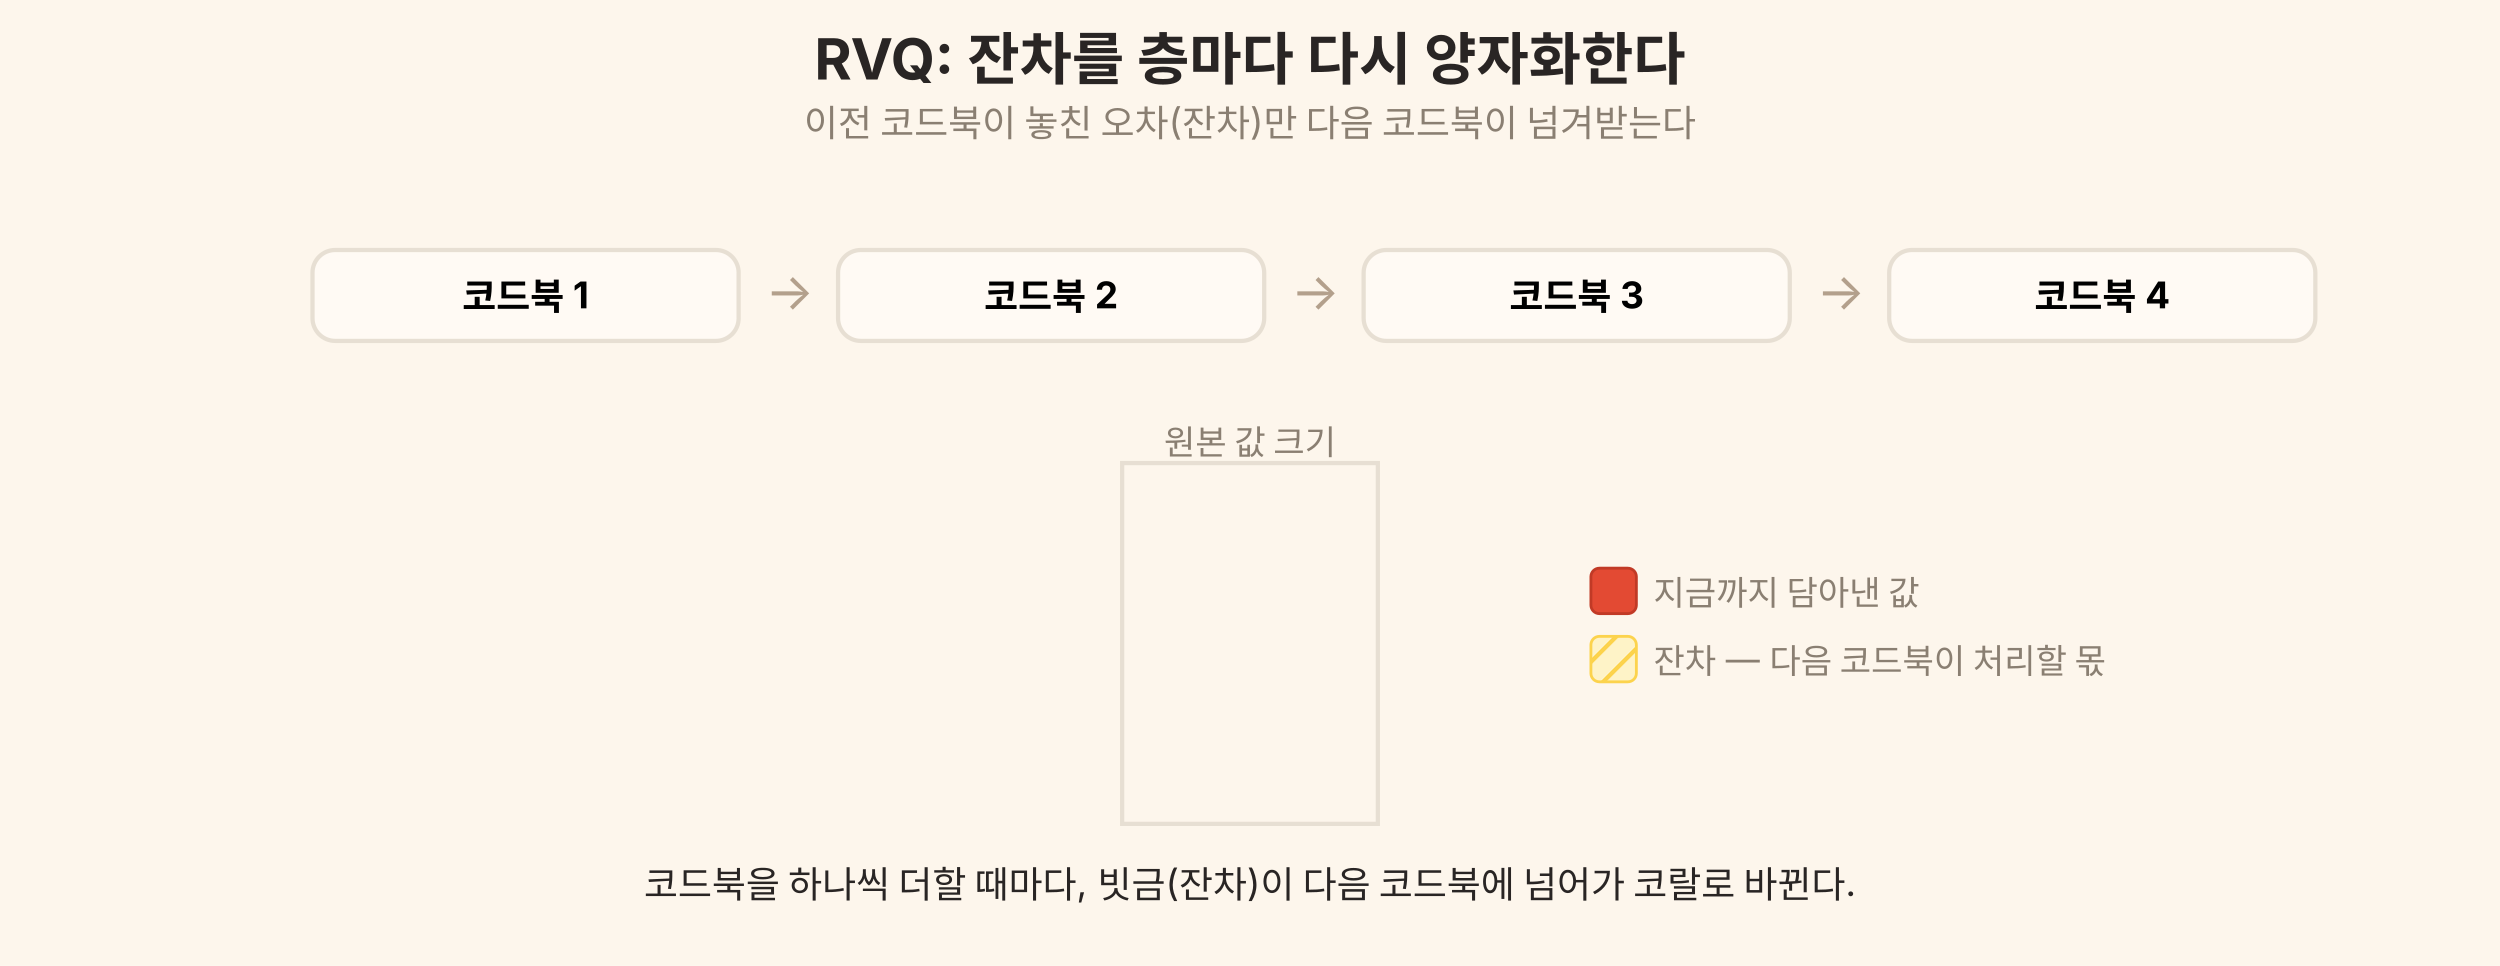
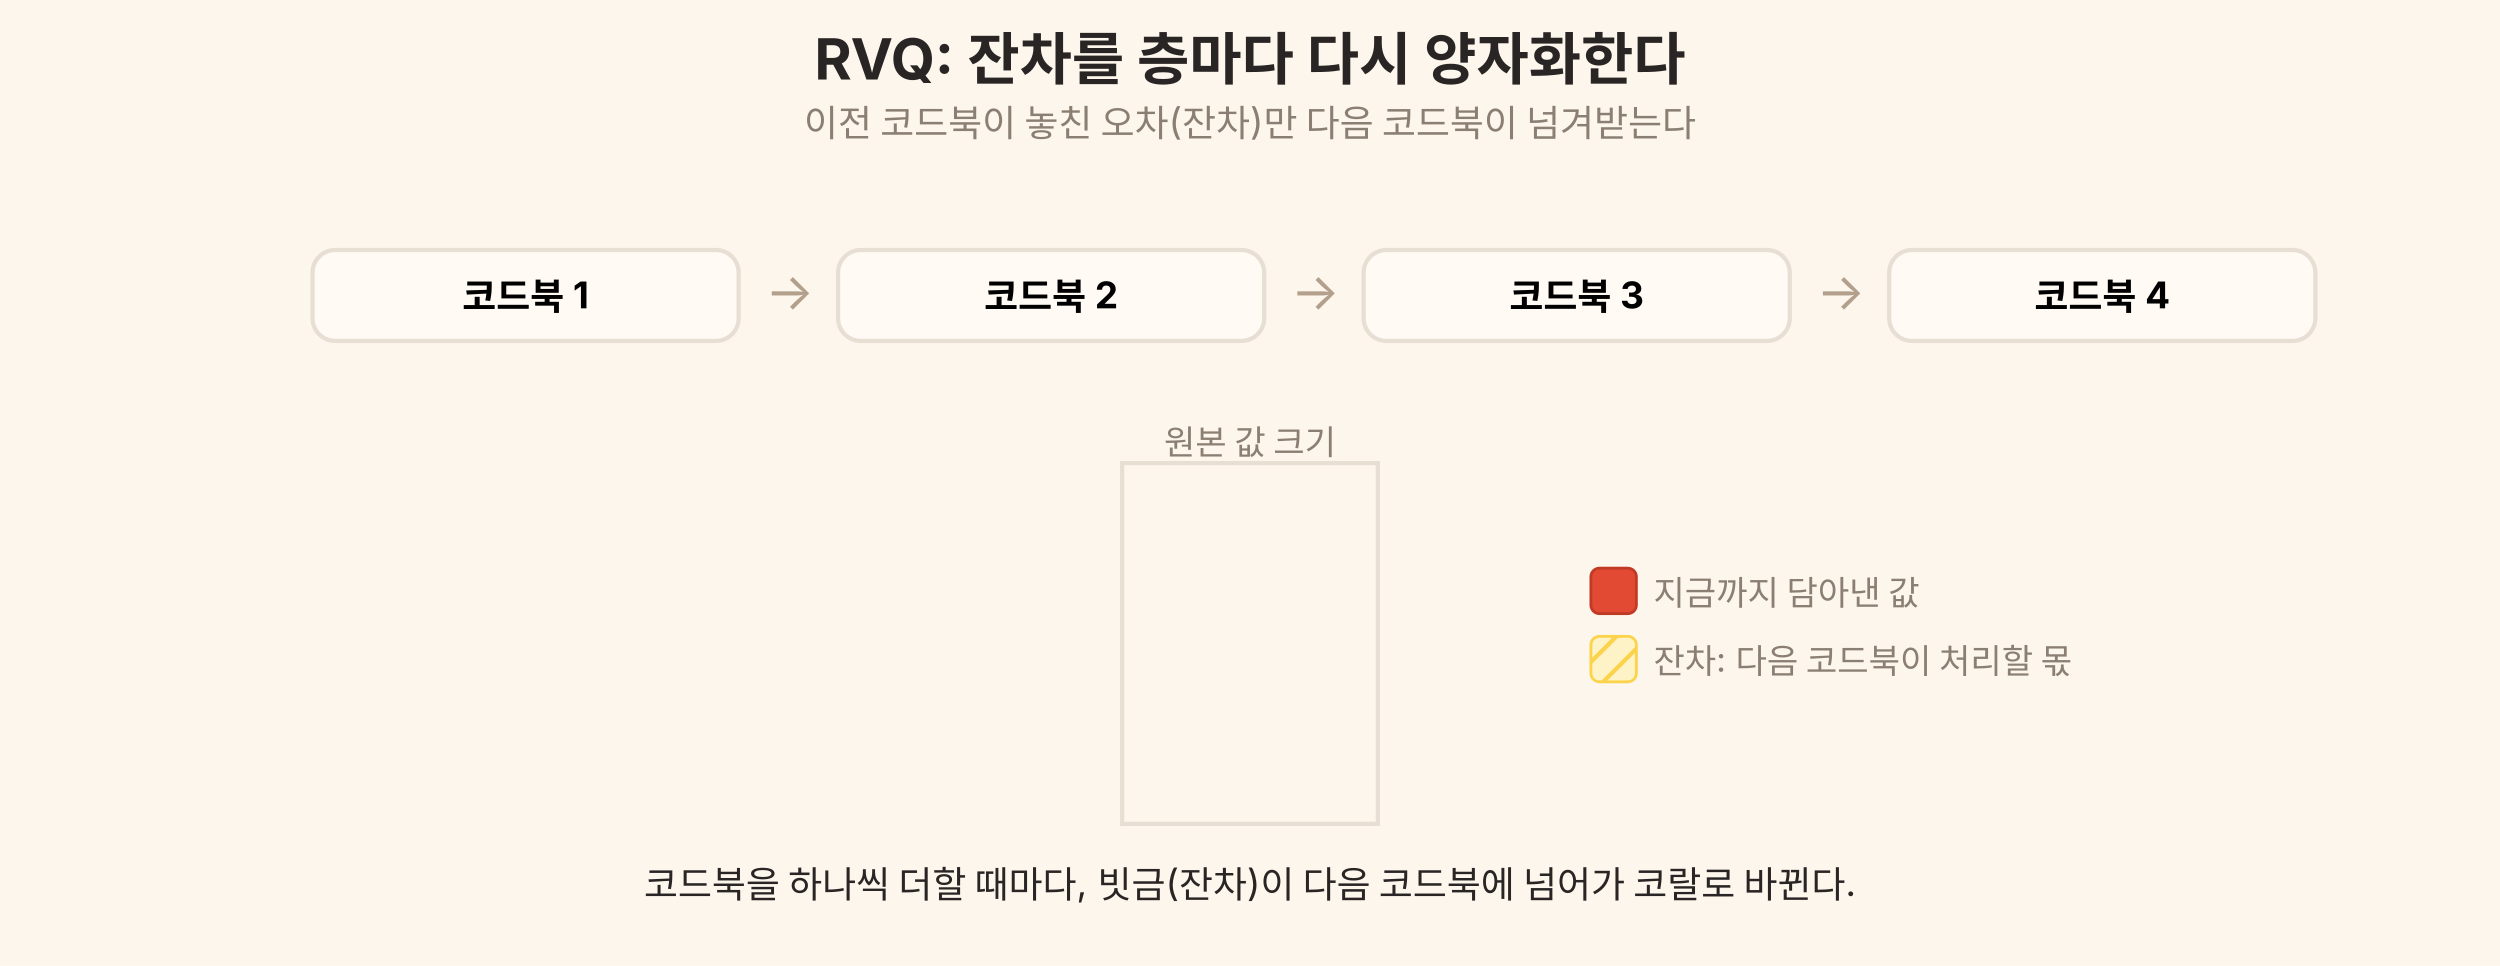
<svg xmlns="http://www.w3.org/2000/svg" viewBox="0 0 880 340" role="img" aria-labelledby="rvqResidualTitle">
  <defs>
    <pattern id="residualHatch" width="8" height="8" patternTransform="rotate(45)" patternUnits="userSpaceOnUse">
      <rect width="8" height="8" fill="#fef3c7" />
      <line x1="0" y1="0" x2="0" y2="8" stroke="#fcd34d" stroke-width="3" />
    </pattern>
  </defs>
  <style>
    text { font-family: -apple-system, "Segoe UI", "Noto Sans KR", sans-serif; }
    .title-text { font-weight: 700; font-size: 20px; fill: #292524; }
    .subtitle-text { font-size: 13px; fill: #8a7f72; }
    .chip-text { font-size: 13px; font-weight: 700; }
    .caption-text { font-size: 13px; fill: #292524; }
    .label-text { font-size: 12px; fill: #8a7f72; }

    .bar-captured { animation: capturedGrow 8s linear infinite; }
    .bar-residual { animation: residualShrink 8s linear infinite; }
    .chip-1 rect { animation: chip1Fill 8s linear infinite; }
    .chip-1 text { animation: chip1Text 8s linear infinite; }
    .chip-2 rect { animation: chip2Fill 8s linear infinite; }
    .chip-2 text { animation: chip2Text 8s linear infinite; }
    .chip-3 rect { animation: chip3Fill 8s linear infinite; }
    .chip-3 text { animation: chip3Text 8s linear infinite; }
    .chip-4 rect { animation: chip4Fill 8s linear infinite; }
    .chip-4 text { animation: chip4Text 8s linear infinite; }

    @keyframes capturedGrow {
      0%   { height: 70px;  y: 220px; }
      22%  { height: 70px;  y: 220px; }
      25%  { height: 95px;  y: 195px; }
      47%  { height: 95px;  y: 195px; }
      50%  { height: 112px; y: 178px; }
      72%  { height: 112px; y: 178px; }
      75%  { height: 122px; y: 168px; }
      97%  { height: 122px; y: 168px; }
      100% { height: 70px;  y: 220px; }
    }
    @keyframes residualShrink {
      0%   { height: 57px; y: 163px; }
      22%  { height: 57px; y: 163px; }
      25%  { height: 32px; y: 163px; }
      47%  { height: 32px; y: 163px; }
      50%  { height: 15px; y: 163px; }
      72%  { height: 15px; y: 163px; }
      75%  { height: 5px;  y: 163px; }
      97%  { height: 5px;  y: 163px; }
      100% { height: 57px; y: 163px; }
    }

    @keyframes chip1Fill {
      0%     { fill: #e34a33; stroke: #c13a26; }
      22%    { fill: #e34a33; stroke: #c13a26; }
      22.1%  { fill: #fffaf4; stroke: #e7dfd3; }
      100%   { fill: #fffaf4; stroke: #e7dfd3; }
    }
    @keyframes chip1Text {
      0%     { fill: #fdf6ec; }
      22%    { fill: #fdf6ec; }
      22.1%  { fill: #292524; }
      100%   { fill: #292524; }
    }
    @keyframes chip2Fill {
      0%     { fill: #fffaf4; stroke: #e7dfd3; }
      24.9%  { fill: #fffaf4; stroke: #e7dfd3; }
      25%    { fill: #e34a33; stroke: #c13a26; }
      47%    { fill: #e34a33; stroke: #c13a26; }
      47.1%  { fill: #fffaf4; stroke: #e7dfd3; }
      100%   { fill: #fffaf4; stroke: #e7dfd3; }
    }
    @keyframes chip2Text {
      0%     { fill: #292524; }
      24.9%  { fill: #292524; }
      25%    { fill: #fdf6ec; }
      47%    { fill: #fdf6ec; }
      47.1%  { fill: #292524; }
      100%   { fill: #292524; }
    }
    @keyframes chip3Fill {
      0%     { fill: #fffaf4; stroke: #e7dfd3; }
      49.9%  { fill: #fffaf4; stroke: #e7dfd3; }
      50%    { fill: #e34a33; stroke: #c13a26; }
      72%    { fill: #e34a33; stroke: #c13a26; }
      72.1%  { fill: #fffaf4; stroke: #e7dfd3; }
      100%   { fill: #fffaf4; stroke: #e7dfd3; }
    }
    @keyframes chip3Text {
      0%     { fill: #292524; }
      49.9%  { fill: #292524; }
      50%    { fill: #fdf6ec; }
      72%    { fill: #fdf6ec; }
      72.1%  { fill: #292524; }
      100%   { fill: #292524; }
    }
    @keyframes chip4Fill {
      0%     { fill: #fffaf4; stroke: #e7dfd3; }
      74.9%  { fill: #fffaf4; stroke: #e7dfd3; }
      75%    { fill: #e34a33; stroke: #c13a26; }
      97%    { fill: #e34a33; stroke: #c13a26; }
      97.1%  { fill: #fffaf4; stroke: #e7dfd3; }
      100%   { fill: #fffaf4; stroke: #e7dfd3; }
    }
    @keyframes chip4Text {
      0%     { fill: #292524; }
      74.9%  { fill: #292524; }
      75%    { fill: #fdf6ec; }
      97%    { fill: #fdf6ec; }
      97.1%  { fill: #292524; }
      100%   { fill: #292524; }
    }

    @media (prefers-reduced-motion: reduce) {
      .bar-captured { animation: none; height: 122px; y: 168px; }
      .bar-residual { animation: none; height: 5px; y: 163px; }
      .chip-1 rect { animation: none; fill: #fffaf4; stroke: #e7dfd3; }
      .chip-1 text { animation: none; fill: #292524; }
      .chip-2 rect { animation: none; fill: #fffaf4; stroke: #e7dfd3; }
      .chip-2 text { animation: none; fill: #292524; }
      .chip-3 rect { animation: none; fill: #fffaf4; stroke: #e7dfd3; }
      .chip-3 text { animation: none; fill: #292524; }
      .chip-4 rect { animation: none; fill: #e34a33; stroke: #c13a26; }
      .chip-4 text { animation: none; fill: #fdf6ec; }
    }
  </style>
  <rect width="880" height="340" fill="#fdf6ec" />
  <text x="440" y="28" text-anchor="middle" class="title-text">RVQ: 잔차를 층마다 다시 양자화한다</text>
  <text x="440" y="48" text-anchor="middle" class="subtitle-text">이전 코드북이 놓친 오차(잔차)만 다음 코드북이 넘겨받는다</text>
  <g class="chip-1">
    <rect x="110" y="88" width="150" height="32" rx="8" fill="#fffaf4" stroke="#e7dfd3" stroke-width="1.5" />
    <text x="185" y="109" text-anchor="middle" class="chip-text">코드북 1</text>
  </g>
  <text x="278" y="109" text-anchor="middle" fill="#b3a08c" font-size="18">→</text>
  <g class="chip-2">
    <rect x="295" y="88" width="150" height="32" rx="8" fill="#fffaf4" stroke="#e7dfd3" stroke-width="1.5" />
    <text x="370" y="109" text-anchor="middle" class="chip-text">코드북 2</text>
  </g>
  <text x="463" y="109" text-anchor="middle" fill="#b3a08c" font-size="18">→</text>
  <g class="chip-3">
    <rect x="480" y="88" width="150" height="32" rx="8" fill="#fffaf4" stroke="#e7dfd3" stroke-width="1.5" />
    <text x="555" y="109" text-anchor="middle" class="chip-text">코드북 3</text>
  </g>
  <text x="648" y="109" text-anchor="middle" fill="#b3a08c" font-size="18">→</text>
  <g class="chip-4">
    <rect x="665" y="88" width="150" height="32" rx="8" fill="#fffaf4" stroke="#e7dfd3" stroke-width="1.5" />
    <text x="740" y="109" text-anchor="middle" class="chip-text">코드북 4</text>
  </g>
  <text x="440" y="160" text-anchor="middle" class="label-text">원본 값 크기</text>
  <rect x="395" y="163" width="90" height="127" fill="none" stroke="#e7dfd3" stroke-width="1.5" />
  <rect class="bar-residual" x="395" width="90" fill="url(#residualHatch)" stroke="#fcd34d" stroke-width="1.5" />
  <rect class="bar-captured" x="395" width="90" fill="#e34a33" stroke="#c13a26" stroke-width="2" />
  <rect x="560" y="200" width="16" height="16" rx="3" fill="#e34a33" stroke="#c13a26" />
  <text x="582" y="213" class="label-text">지금까지 담아낸 값</text>
  <rect x="560" y="224" width="16" height="16" rx="3" fill="url(#residualHatch)" stroke="#fcd34d" />
-   <text x="582" y="237" class="label-text">잔차 — 다음 코드북이 처리할 몫</text>
+   <text x="582" y="237" class="label-text">잔차: 다음 코드북이 처리할 몫</text>
  <text x="440" y="316" text-anchor="middle" class="caption-text">코드북을 하나씩 더할 때마다, 빗금(잔차)이 다음 코드북에 넘어가 코랄로 바뀐다.</text>
</svg>
